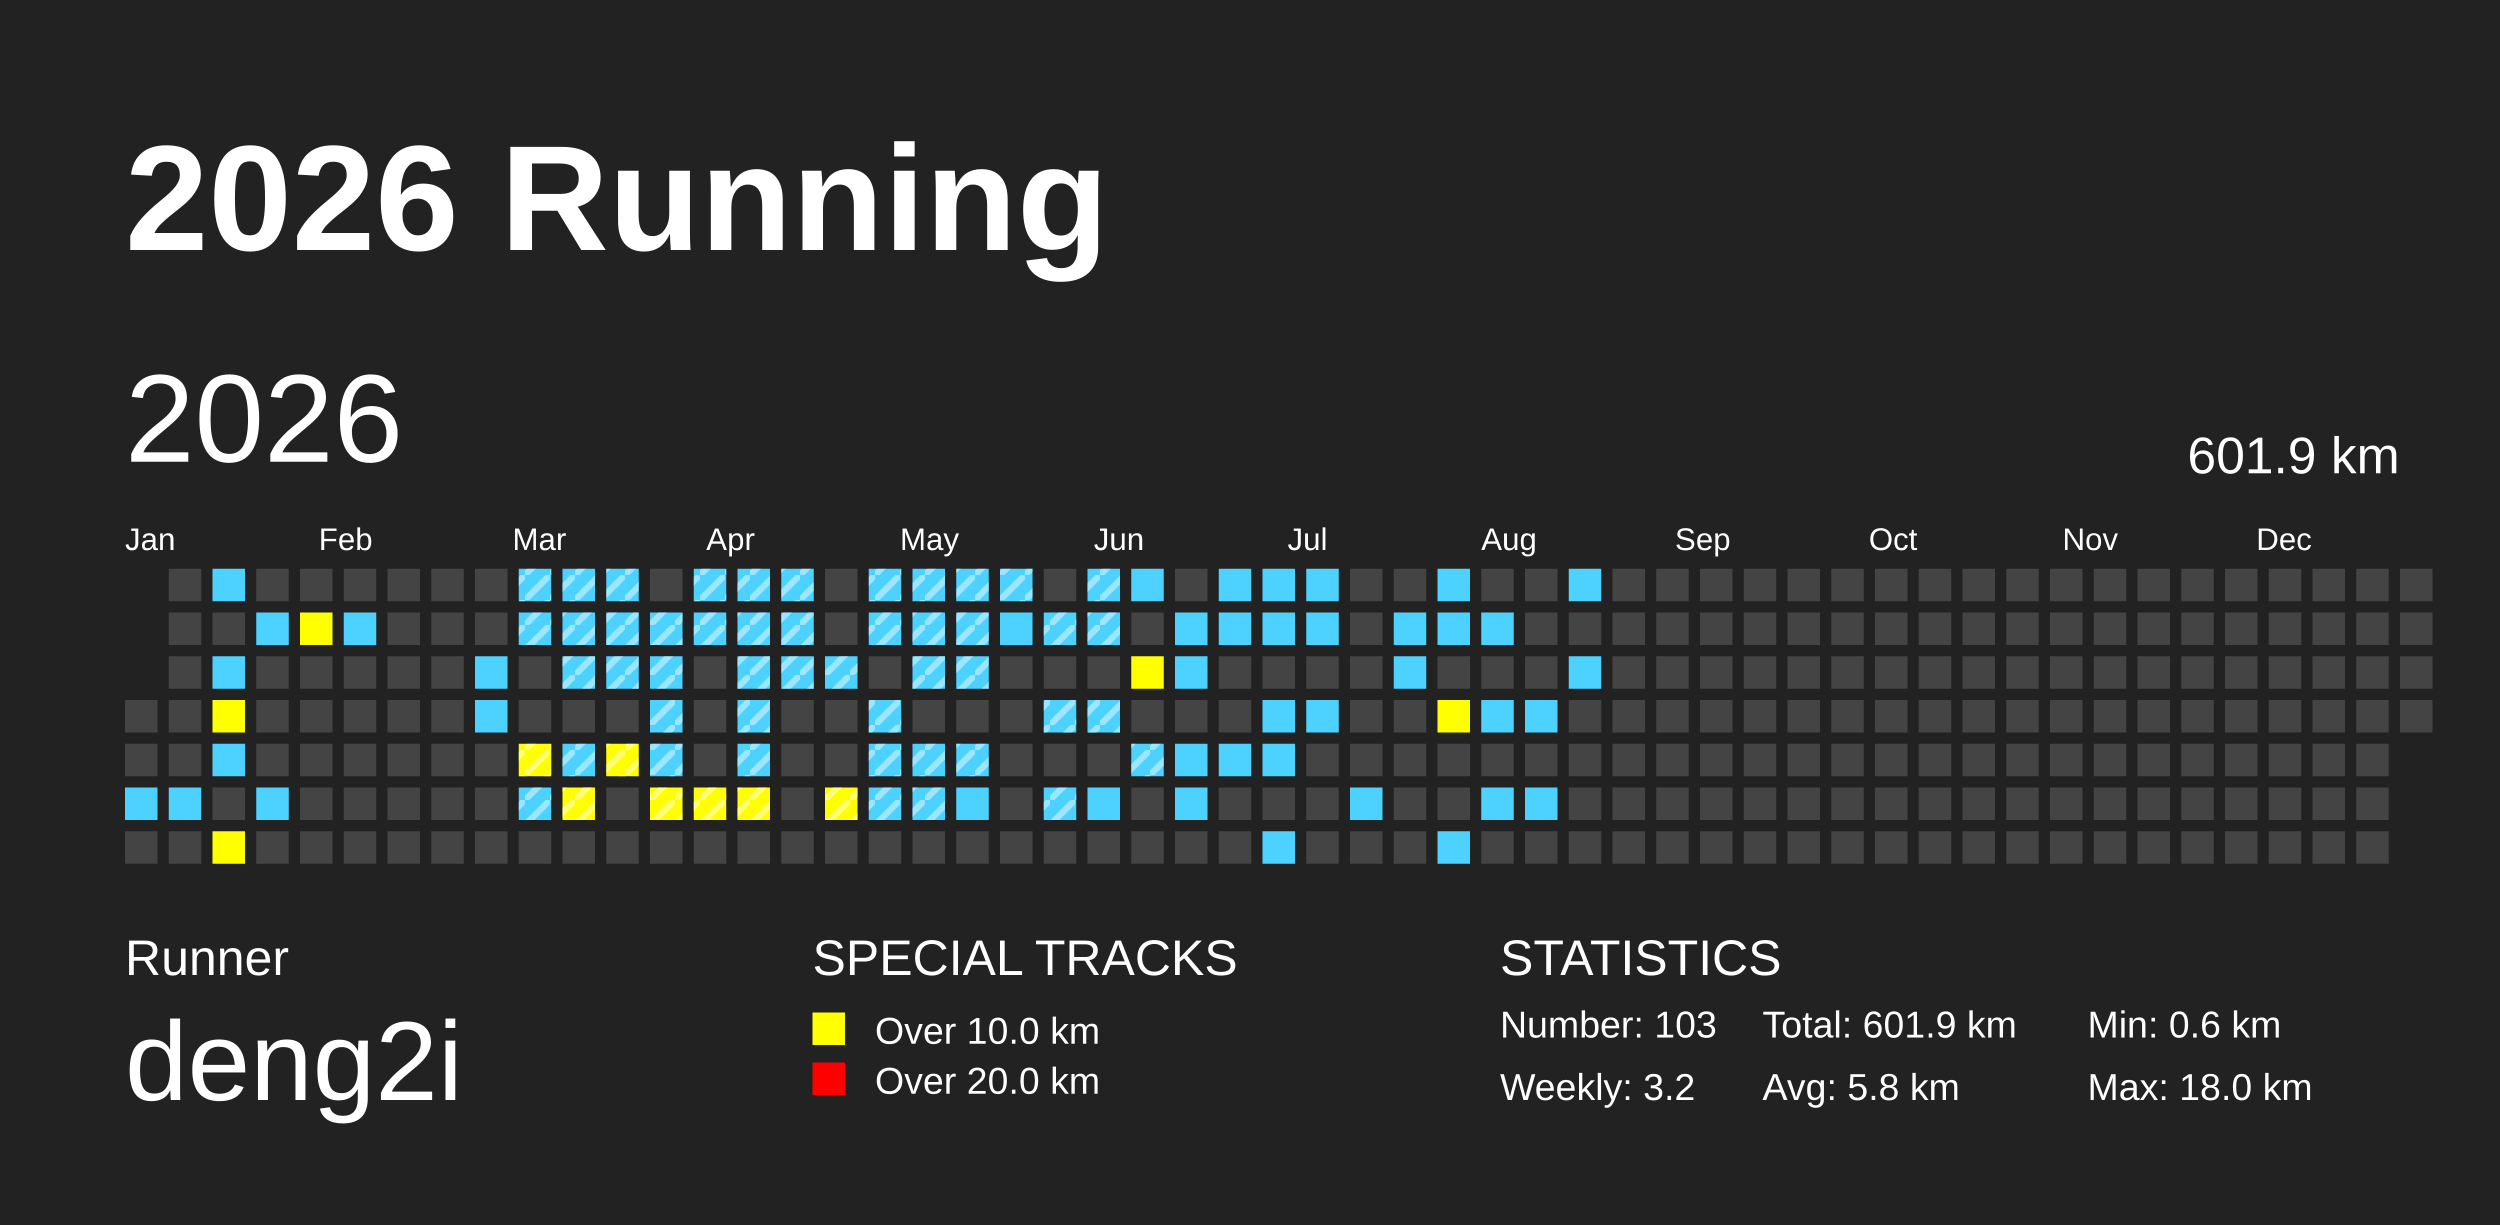
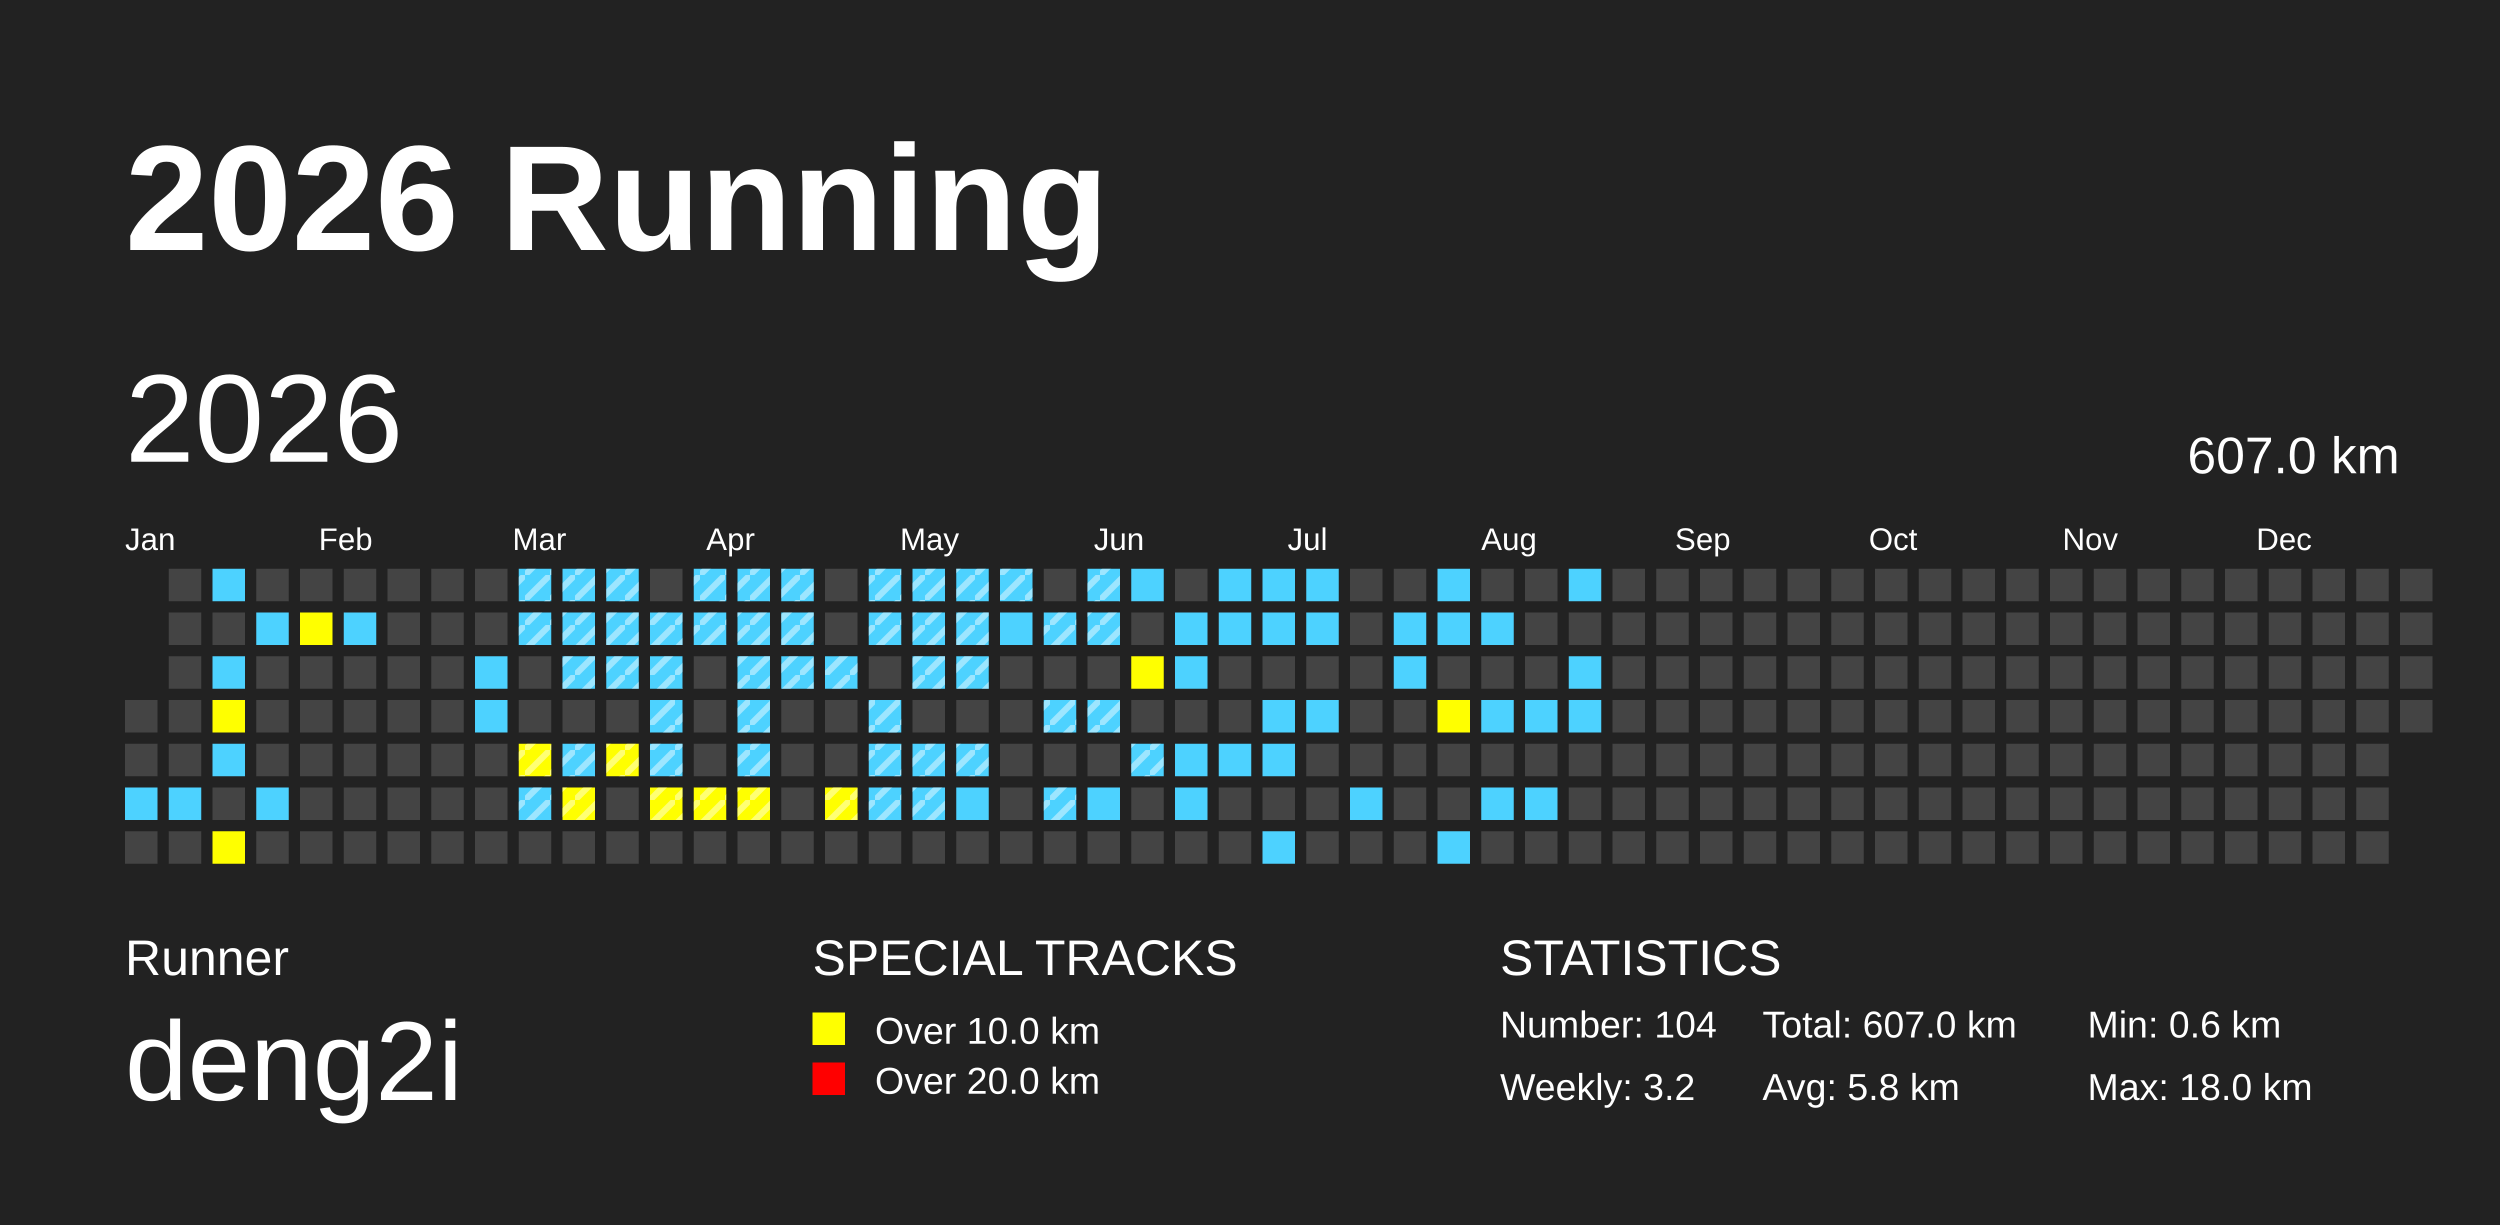
<svg xmlns="http://www.w3.org/2000/svg" baseProfile="full" height="98mm" version="1.1" viewBox="0,0,200,98" width="200mm">
  <defs>
    <pattern height="2" id="indoor-stripe" patternUnits="userSpaceOnUse" width="2">
      <line stroke="white" stroke-opacity="0.45" stroke-width="0.5" x1="0" x2="2" y1="2" y2="0" />
    </pattern>
  </defs>
  <rect fill="#222222" height="98" width="200" x="0" y="0" />
  <text fill="#FFFFFF" style="font-size:12px; font-family:Arial; font-weight:bold;" x="10" y="20">2026 Running</text>
  <text fill="#FFFFFF" style="font-size:4px; font-family:Arial" x="10" y="78">Runner</text>
  <text fill="#FFFFFF" style="font-size:9px; font-family:Arial" x="10" y="88">deng2i</text>
  <text fill="#FFFFFF" style="font-size:4px; font-family:Arial" x="65" y="78">SPECIAL TRACKS</text>
  <rect fill="yellow" height="2.6" width="2.6" x="65" y="81" />
  <text fill="#FFFFFF" style="font-size:3px; font-family:Arial" x="70" y="83.5">Over 10.0 km</text>
  <rect fill="red" height="2.6" width="2.6" x="65" y="85" />
  <text fill="#FFFFFF" style="font-size:3px; font-family:Arial" x="70" y="87.5">Over 20.0 km</text>
  <text fill="#FFFFFF" style="font-size:4px; font-family:Arial" x="120" y="78">STATISTICS</text>
-   <text fill="#FFFFFF" style="font-size:3px; font-family:Arial" x="120" y="83">Number: 103</text>
+   <text fill="#FFFFFF" style="font-size:3px; font-family:Arial" x="120" y="83">Number: 104</text>
  <text fill="#FFFFFF" style="font-size:3px; font-family:Arial" x="120" y="88">Weekly: 3.2</text>
-   <text fill="#FFFFFF" style="font-size:3px; font-family:Arial" x="141" y="83">Total: 601.9 km</text>
+   <text fill="#FFFFFF" style="font-size:3px; font-family:Arial" x="141" y="83">Total: 607.0 km</text>
  <text fill="#FFFFFF" style="font-size:3px; font-family:Arial" x="141" y="88">Avg: 5.8 km</text>
  <text fill="#FFFFFF" style="font-size:3px; font-family:Arial" x="167" y="83">Min: 0.6 km</text>
  <text fill="#FFFFFF" style="font-size:3px; font-family:Arial" x="167" y="88">Max: 18.0 km</text>
  <text dominant-baseline="hanging" fill="#FFFFFF" style="font-size:10.0px; font-family:Arial;" x="10" y="30">2026</text>
-   <text dominant-baseline="hanging" fill="#FFFFFF" style="font-size:4.125px; font-family:Arial;" x="175" y="35">601.9 km</text>
+   <text dominant-baseline="hanging" fill="#FFFFFF" style="font-size:4.125px; font-family:Arial;" x="175" y="35">607.0 km</text>
  <text fill="#FFFFFF" style="font-size:2.5px; font-family:Arial" x="10.0" y="44">Jan</text>
  <text fill="#FFFFFF" style="font-size:2.5px; font-family:Arial" x="25.5" y="44">Feb</text>
  <text fill="#FFFFFF" style="font-size:2.5px; font-family:Arial" x="41.0" y="44">Mar</text>
  <text fill="#FFFFFF" style="font-size:2.5px; font-family:Arial" x="56.5" y="44">Apr</text>
  <text fill="#FFFFFF" style="font-size:2.5px; font-family:Arial" x="72.0" y="44">May</text>
  <text fill="#FFFFFF" style="font-size:2.5px; font-family:Arial" x="87.5" y="44">Jun</text>
  <text fill="#FFFFFF" style="font-size:2.5px; font-family:Arial" x="103.0" y="44">Jul</text>
  <text fill="#FFFFFF" style="font-size:2.5px; font-family:Arial" x="118.5" y="44">Aug</text>
  <text fill="#FFFFFF" style="font-size:2.5px; font-family:Arial" x="134.0" y="44">Sep</text>
  <text fill="#FFFFFF" style="font-size:2.5px; font-family:Arial" x="149.5" y="44">Oct</text>
  <text fill="#FFFFFF" style="font-size:2.5px; font-family:Arial" x="165.0" y="44">Nov</text>
  <text fill="#FFFFFF" style="font-size:2.5px; font-family:Arial" x="180.5" y="44">Dec</text>
  <rect fill="#444444" height="2.6" width="2.6" x="10.0" y="56.0" />
  <rect fill="#444444" height="2.6" width="2.6" x="10.0" y="59.5" />
  <rect fill="#4DD2FF" height="2.6" width="2.6" x="10.0" y="63.0" />
  <rect fill="#444444" height="2.6" width="2.6" x="10.0" y="66.5" />
  <rect fill="#444444" height="2.6" width="2.6" x="13.5" y="45.5" />
  <rect fill="#444444" height="2.6" width="2.6" x="13.5" y="49.0" />
  <rect fill="#444444" height="2.6" width="2.6" x="13.5" y="52.5" />
  <rect fill="#444444" height="2.6" width="2.6" x="13.5" y="56.0" />
  <rect fill="#444444" height="2.6" width="2.6" x="13.5" y="59.5" />
  <rect fill="#4DD2FF" height="2.6" width="2.6" x="13.5" y="63.0" />
  <rect fill="#444444" height="2.6" width="2.6" x="13.5" y="66.5" />
  <rect fill="#4DD2FF" height="2.6" width="2.6" x="17.0" y="45.5" />
  <rect fill="#444444" height="2.6" width="2.6" x="17.0" y="49.0" />
  <rect fill="#4DD2FF" height="2.6" width="2.6" x="17.0" y="52.5" />
  <rect fill="yellow" height="2.6" width="2.6" x="17.0" y="56.0" />
  <rect fill="#4DD2FF" height="2.6" width="2.6" x="17.0" y="59.5" />
  <rect fill="#444444" height="2.6" width="2.6" x="17.0" y="63.0" />
  <rect fill="yellow" height="2.6" width="2.6" x="17.0" y="66.5" />
  <rect fill="#444444" height="2.6" width="2.6" x="20.5" y="45.5" />
  <rect fill="#4DD2FF" height="2.6" width="2.6" x="20.5" y="49.0" />
  <rect fill="#444444" height="2.6" width="2.6" x="20.5" y="52.5" />
  <rect fill="#444444" height="2.6" width="2.6" x="20.5" y="56.0" />
  <rect fill="#444444" height="2.6" width="2.6" x="20.5" y="59.5" />
  <rect fill="#4DD2FF" height="2.6" width="2.6" x="20.5" y="63.0" />
  <rect fill="#444444" height="2.6" width="2.6" x="20.5" y="66.5" />
  <rect fill="#444444" height="2.6" width="2.6" x="24.0" y="45.5" />
  <rect fill="yellow" height="2.6" width="2.6" x="24.0" y="49.0" />
  <rect fill="#444444" height="2.6" width="2.6" x="24.0" y="52.5" />
  <rect fill="#444444" height="2.6" width="2.6" x="24.0" y="56.0" />
  <rect fill="#444444" height="2.6" width="2.6" x="24.0" y="59.5" />
  <rect fill="#444444" height="2.6" width="2.6" x="24.0" y="63.0" />
  <rect fill="#444444" height="2.6" width="2.6" x="24.0" y="66.5" />
  <rect fill="#444444" height="2.6" width="2.6" x="27.5" y="45.5" />
  <rect fill="#4DD2FF" height="2.6" width="2.6" x="27.5" y="49.0" />
  <rect fill="#444444" height="2.6" width="2.6" x="27.5" y="52.5" />
  <rect fill="#444444" height="2.6" width="2.6" x="27.5" y="56.0" />
  <rect fill="#444444" height="2.6" width="2.6" x="27.5" y="59.5" />
  <rect fill="#444444" height="2.6" width="2.6" x="27.5" y="63.0" />
  <rect fill="#444444" height="2.6" width="2.6" x="27.5" y="66.5" />
  <rect fill="#444444" height="2.6" width="2.6" x="31.0" y="45.5" />
  <rect fill="#444444" height="2.6" width="2.6" x="31.0" y="49.0" />
  <rect fill="#444444" height="2.6" width="2.6" x="31.0" y="52.5" />
  <rect fill="#444444" height="2.6" width="2.6" x="31.0" y="56.0" />
  <rect fill="#444444" height="2.6" width="2.6" x="31.0" y="59.5" />
  <rect fill="#444444" height="2.6" width="2.6" x="31.0" y="63.0" />
  <rect fill="#444444" height="2.6" width="2.6" x="31.0" y="66.5" />
  <rect fill="#444444" height="2.6" width="2.6" x="34.5" y="45.5" />
  <rect fill="#444444" height="2.6" width="2.6" x="34.5" y="49.0" />
  <rect fill="#444444" height="2.6" width="2.6" x="34.5" y="52.5" />
  <rect fill="#444444" height="2.6" width="2.6" x="34.5" y="56.0" />
  <rect fill="#444444" height="2.6" width="2.6" x="34.5" y="59.5" />
  <rect fill="#444444" height="2.6" width="2.6" x="34.5" y="63.0" />
  <rect fill="#444444" height="2.6" width="2.6" x="34.5" y="66.5" />
  <rect fill="#444444" height="2.6" width="2.6" x="38.0" y="45.5" />
  <rect fill="#444444" height="2.6" width="2.6" x="38.0" y="49.0" />
  <rect fill="#4DD2FF" height="2.6" width="2.6" x="38.0" y="52.5" />
  <rect fill="#4DD2FF" height="2.6" width="2.6" x="38.0" y="56.0" />
  <rect fill="#444444" height="2.6" width="2.6" x="38.0" y="59.5" />
  <rect fill="#444444" height="2.6" width="2.6" x="38.0" y="63.0" />
  <rect fill="#444444" height="2.6" width="2.6" x="38.0" y="66.5" />
  <rect fill="#4DD2FF" height="2.6" width="2.6" x="41.5" y="45.5" />
  <rect fill="url(#indoor-stripe)" height="2.6" style="pointer-events: none;" width="2.6" x="41.5" y="45.5" />
  <rect fill="#4DD2FF" height="2.6" width="2.6" x="41.5" y="49.0" />
  <rect fill="url(#indoor-stripe)" height="2.6" style="pointer-events: none;" width="2.6" x="41.5" y="49.0" />
  <rect fill="#444444" height="2.6" width="2.6" x="41.5" y="52.5" />
  <rect fill="#444444" height="2.6" width="2.6" x="41.5" y="56.0" />
  <rect fill="yellow" height="2.6" width="2.6" x="41.5" y="59.5" />
  <rect fill="url(#indoor-stripe)" height="2.6" style="pointer-events: none;" width="2.6" x="41.5" y="59.5" />
  <rect fill="#4DD2FF" height="2.6" width="2.6" x="41.5" y="63.0" />
  <rect fill="url(#indoor-stripe)" height="2.6" style="pointer-events: none;" width="2.6" x="41.5" y="63.0" />
  <rect fill="#444444" height="2.6" width="2.6" x="41.5" y="66.5" />
  <rect fill="#4DD2FF" height="2.6" width="2.6" x="45.0" y="45.5" />
  <rect fill="url(#indoor-stripe)" height="2.6" style="pointer-events: none;" width="2.6" x="45.0" y="45.5" />
  <rect fill="#4DD2FF" height="2.6" width="2.6" x="45.0" y="49.0" />
  <rect fill="url(#indoor-stripe)" height="2.6" style="pointer-events: none;" width="2.6" x="45.0" y="49.0" />
  <rect fill="#4DD2FF" height="2.6" width="2.6" x="45.0" y="52.5" />
  <rect fill="url(#indoor-stripe)" height="2.6" style="pointer-events: none;" width="2.6" x="45.0" y="52.5" />
  <rect fill="#444444" height="2.6" width="2.6" x="45.0" y="56.0" />
  <rect fill="#4DD2FF" height="2.6" width="2.6" x="45.0" y="59.5" />
  <rect fill="url(#indoor-stripe)" height="2.6" style="pointer-events: none;" width="2.6" x="45.0" y="59.5" />
  <rect fill="yellow" height="2.6" width="2.6" x="45.0" y="63.0" />
  <rect fill="url(#indoor-stripe)" height="2.6" style="pointer-events: none;" width="2.6" x="45.0" y="63.0" />
  <rect fill="#444444" height="2.6" width="2.6" x="45.0" y="66.5" />
  <rect fill="#4DD2FF" height="2.6" width="2.6" x="48.5" y="45.5" />
  <rect fill="url(#indoor-stripe)" height="2.6" style="pointer-events: none;" width="2.6" x="48.5" y="45.5" />
  <rect fill="#4DD2FF" height="2.6" width="2.6" x="48.5" y="49.0" />
  <rect fill="url(#indoor-stripe)" height="2.6" style="pointer-events: none;" width="2.6" x="48.5" y="49.0" />
  <rect fill="#4DD2FF" height="2.6" width="2.6" x="48.5" y="52.5" />
  <rect fill="url(#indoor-stripe)" height="2.6" style="pointer-events: none;" width="2.6" x="48.5" y="52.5" />
  <rect fill="#444444" height="2.6" width="2.6" x="48.5" y="56.0" />
  <rect fill="yellow" height="2.6" width="2.6" x="48.5" y="59.5" />
  <rect fill="url(#indoor-stripe)" height="2.6" style="pointer-events: none;" width="2.6" x="48.5" y="59.5" />
  <rect fill="#444444" height="2.6" width="2.6" x="48.5" y="63.0" />
  <rect fill="#444444" height="2.6" width="2.6" x="48.5" y="66.5" />
  <rect fill="#444444" height="2.6" width="2.6" x="52.0" y="45.5" />
  <rect fill="#4DD2FF" height="2.6" width="2.6" x="52.0" y="49.0" />
  <rect fill="url(#indoor-stripe)" height="2.6" style="pointer-events: none;" width="2.6" x="52.0" y="49.0" />
  <rect fill="#4DD2FF" height="2.6" width="2.6" x="52.0" y="52.5" />
  <rect fill="url(#indoor-stripe)" height="2.6" style="pointer-events: none;" width="2.6" x="52.0" y="52.5" />
  <rect fill="#4DD2FF" height="2.6" width="2.6" x="52.0" y="56.0" />
  <rect fill="url(#indoor-stripe)" height="2.6" style="pointer-events: none;" width="2.6" x="52.0" y="56.0" />
  <rect fill="#4DD2FF" height="2.6" width="2.6" x="52.0" y="59.5" />
  <rect fill="url(#indoor-stripe)" height="2.6" style="pointer-events: none;" width="2.6" x="52.0" y="59.5" />
  <rect fill="yellow" height="2.6" width="2.6" x="52.0" y="63.0" />
  <rect fill="url(#indoor-stripe)" height="2.6" style="pointer-events: none;" width="2.6" x="52.0" y="63.0" />
  <rect fill="#444444" height="2.6" width="2.6" x="52.0" y="66.5" />
  <rect fill="#4DD2FF" height="2.6" width="2.6" x="55.5" y="45.5" />
  <rect fill="url(#indoor-stripe)" height="2.6" style="pointer-events: none;" width="2.6" x="55.5" y="45.5" />
  <rect fill="#4DD2FF" height="2.6" width="2.6" x="55.5" y="49.0" />
  <rect fill="url(#indoor-stripe)" height="2.6" style="pointer-events: none;" width="2.6" x="55.5" y="49.0" />
  <rect fill="#444444" height="2.6" width="2.6" x="55.5" y="52.5" />
  <rect fill="#444444" height="2.6" width="2.6" x="55.5" y="56.0" />
  <rect fill="#444444" height="2.6" width="2.6" x="55.5" y="59.5" />
  <rect fill="yellow" height="2.6" width="2.6" x="55.5" y="63.0" />
  <rect fill="url(#indoor-stripe)" height="2.6" style="pointer-events: none;" width="2.6" x="55.5" y="63.0" />
  <rect fill="#444444" height="2.6" width="2.6" x="55.5" y="66.5" />
  <rect fill="#4DD2FF" height="2.6" width="2.6" x="59.0" y="45.5" />
  <rect fill="url(#indoor-stripe)" height="2.6" style="pointer-events: none;" width="2.6" x="59.0" y="45.5" />
  <rect fill="#4DD2FF" height="2.6" width="2.6" x="59.0" y="49.0" />
  <rect fill="url(#indoor-stripe)" height="2.6" style="pointer-events: none;" width="2.6" x="59.0" y="49.0" />
  <rect fill="#4DD2FF" height="2.6" width="2.6" x="59.0" y="52.5" />
  <rect fill="url(#indoor-stripe)" height="2.6" style="pointer-events: none;" width="2.6" x="59.0" y="52.5" />
  <rect fill="#4DD2FF" height="2.6" width="2.6" x="59.0" y="56.0" />
  <rect fill="url(#indoor-stripe)" height="2.6" style="pointer-events: none;" width="2.6" x="59.0" y="56.0" />
  <rect fill="#4DD2FF" height="2.6" width="2.6" x="59.0" y="59.5" />
  <rect fill="url(#indoor-stripe)" height="2.6" style="pointer-events: none;" width="2.6" x="59.0" y="59.5" />
  <rect fill="yellow" height="2.6" width="2.6" x="59.0" y="63.0" />
  <rect fill="url(#indoor-stripe)" height="2.6" style="pointer-events: none;" width="2.6" x="59.0" y="63.0" />
  <rect fill="#444444" height="2.6" width="2.6" x="59.0" y="66.5" />
  <rect fill="#4DD2FF" height="2.6" width="2.6" x="62.5" y="45.5" />
  <rect fill="url(#indoor-stripe)" height="2.6" style="pointer-events: none;" width="2.6" x="62.5" y="45.5" />
  <rect fill="#4DD2FF" height="2.6" width="2.6" x="62.5" y="49.0" />
  <rect fill="url(#indoor-stripe)" height="2.6" style="pointer-events: none;" width="2.6" x="62.5" y="49.0" />
  <rect fill="#4DD2FF" height="2.6" width="2.6" x="62.5" y="52.5" />
  <rect fill="url(#indoor-stripe)" height="2.6" style="pointer-events: none;" width="2.6" x="62.5" y="52.5" />
  <rect fill="#444444" height="2.6" width="2.6" x="62.5" y="56.0" />
  <rect fill="#444444" height="2.6" width="2.6" x="62.5" y="59.5" />
  <rect fill="#444444" height="2.6" width="2.6" x="62.5" y="63.0" />
  <rect fill="#444444" height="2.6" width="2.6" x="62.5" y="66.5" />
  <rect fill="#444444" height="2.6" width="2.6" x="66.0" y="45.5" />
  <rect fill="#444444" height="2.6" width="2.6" x="66.0" y="49.0" />
  <rect fill="#4DD2FF" height="2.6" width="2.6" x="66.0" y="52.5" />
  <rect fill="url(#indoor-stripe)" height="2.6" style="pointer-events: none;" width="2.6" x="66.0" y="52.5" />
  <rect fill="#444444" height="2.6" width="2.6" x="66.0" y="56.0" />
  <rect fill="#444444" height="2.6" width="2.6" x="66.0" y="59.5" />
  <rect fill="yellow" height="2.6" width="2.6" x="66.0" y="63.0" />
  <rect fill="url(#indoor-stripe)" height="2.6" style="pointer-events: none;" width="2.6" x="66.0" y="63.0" />
  <rect fill="#444444" height="2.6" width="2.6" x="66.0" y="66.5" />
  <rect fill="#4DD2FF" height="2.6" width="2.6" x="69.5" y="45.5" />
  <rect fill="url(#indoor-stripe)" height="2.6" style="pointer-events: none;" width="2.6" x="69.5" y="45.5" />
  <rect fill="#4DD2FF" height="2.6" width="2.6" x="69.5" y="49.0" />
  <rect fill="url(#indoor-stripe)" height="2.6" style="pointer-events: none;" width="2.6" x="69.5" y="49.0" />
  <rect fill="#444444" height="2.6" width="2.6" x="69.5" y="52.5" />
  <rect fill="#4DD2FF" height="2.6" width="2.6" x="69.5" y="56.0" />
  <rect fill="url(#indoor-stripe)" height="2.6" style="pointer-events: none;" width="2.6" x="69.5" y="56.0" />
  <rect fill="#4DD2FF" height="2.6" width="2.6" x="69.5" y="59.5" />
  <rect fill="url(#indoor-stripe)" height="2.6" style="pointer-events: none;" width="2.6" x="69.5" y="59.5" />
  <rect fill="#4DD2FF" height="2.6" width="2.6" x="69.5" y="63.0" />
  <rect fill="url(#indoor-stripe)" height="2.6" style="pointer-events: none;" width="2.6" x="69.5" y="63.0" />
  <rect fill="#444444" height="2.6" width="2.6" x="69.5" y="66.5" />
  <rect fill="#4DD2FF" height="2.6" width="2.6" x="73.0" y="45.5" />
  <rect fill="url(#indoor-stripe)" height="2.6" style="pointer-events: none;" width="2.6" x="73.0" y="45.5" />
  <rect fill="#4DD2FF" height="2.6" width="2.6" x="73.0" y="49.0" />
  <rect fill="url(#indoor-stripe)" height="2.6" style="pointer-events: none;" width="2.6" x="73.0" y="49.0" />
  <rect fill="#4DD2FF" height="2.6" width="2.6" x="73.0" y="52.5" />
  <rect fill="url(#indoor-stripe)" height="2.6" style="pointer-events: none;" width="2.6" x="73.0" y="52.5" />
  <rect fill="#444444" height="2.6" width="2.6" x="73.0" y="56.0" />
  <rect fill="#4DD2FF" height="2.6" width="2.6" x="73.0" y="59.5" />
  <rect fill="url(#indoor-stripe)" height="2.6" style="pointer-events: none;" width="2.6" x="73.0" y="59.5" />
  <rect fill="#4DD2FF" height="2.6" width="2.6" x="73.0" y="63.0" />
  <rect fill="url(#indoor-stripe)" height="2.6" style="pointer-events: none;" width="2.6" x="73.0" y="63.0" />
  <rect fill="#444444" height="2.6" width="2.6" x="73.0" y="66.5" />
  <rect fill="#4DD2FF" height="2.6" width="2.6" x="76.5" y="45.5" />
  <rect fill="url(#indoor-stripe)" height="2.6" style="pointer-events: none;" width="2.6" x="76.5" y="45.5" />
  <rect fill="#4DD2FF" height="2.6" width="2.6" x="76.5" y="49.0" />
  <rect fill="url(#indoor-stripe)" height="2.6" style="pointer-events: none;" width="2.6" x="76.5" y="49.0" />
  <rect fill="#4DD2FF" height="2.6" width="2.6" x="76.5" y="52.5" />
  <rect fill="url(#indoor-stripe)" height="2.6" style="pointer-events: none;" width="2.6" x="76.5" y="52.5" />
  <rect fill="#444444" height="2.6" width="2.6" x="76.5" y="56.0" />
  <rect fill="#4DD2FF" height="2.6" width="2.6" x="76.5" y="59.5" />
  <rect fill="url(#indoor-stripe)" height="2.6" style="pointer-events: none;" width="2.6" x="76.5" y="59.5" />
  <rect fill="#4DD2FF" height="2.6" width="2.6" x="76.5" y="63.0" />
  <rect fill="#444444" height="2.6" width="2.6" x="76.5" y="66.5" />
  <rect fill="#4DD2FF" height="2.6" width="2.6" x="80.0" y="45.5" />
  <rect fill="url(#indoor-stripe)" height="2.6" style="pointer-events: none;" width="2.6" x="80.0" y="45.5" />
  <rect fill="#4DD2FF" height="2.6" width="2.6" x="80.0" y="49.0" />
  <rect fill="#444444" height="2.6" width="2.6" x="80.0" y="52.5" />
  <rect fill="#444444" height="2.6" width="2.6" x="80.0" y="56.0" />
  <rect fill="#444444" height="2.6" width="2.6" x="80.0" y="59.5" />
  <rect fill="#444444" height="2.6" width="2.6" x="80.0" y="63.0" />
  <rect fill="#444444" height="2.6" width="2.6" x="80.0" y="66.5" />
  <rect fill="#444444" height="2.6" width="2.6" x="83.5" y="45.5" />
  <rect fill="#4DD2FF" height="2.6" width="2.6" x="83.5" y="49.0" />
  <rect fill="url(#indoor-stripe)" height="2.6" style="pointer-events: none;" width="2.6" x="83.5" y="49.0" />
  <rect fill="#444444" height="2.6" width="2.6" x="83.5" y="52.5" />
  <rect fill="#4DD2FF" height="2.6" width="2.6" x="83.5" y="56.0" />
  <rect fill="url(#indoor-stripe)" height="2.6" style="pointer-events: none;" width="2.6" x="83.5" y="56.0" />
  <rect fill="#444444" height="2.6" width="2.6" x="83.5" y="59.5" />
  <rect fill="#4DD2FF" height="2.6" width="2.6" x="83.5" y="63.0" />
  <rect fill="url(#indoor-stripe)" height="2.6" style="pointer-events: none;" width="2.6" x="83.5" y="63.0" />
  <rect fill="#444444" height="2.6" width="2.6" x="83.5" y="66.5" />
  <rect fill="#4DD2FF" height="2.6" width="2.6" x="87.0" y="45.5" />
  <rect fill="url(#indoor-stripe)" height="2.6" style="pointer-events: none;" width="2.6" x="87.0" y="45.5" />
  <rect fill="#4DD2FF" height="2.6" width="2.6" x="87.0" y="49.0" />
  <rect fill="url(#indoor-stripe)" height="2.6" style="pointer-events: none;" width="2.6" x="87.0" y="49.0" />
  <rect fill="#444444" height="2.6" width="2.6" x="87.0" y="52.5" />
  <rect fill="#4DD2FF" height="2.6" width="2.6" x="87.0" y="56.0" />
  <rect fill="url(#indoor-stripe)" height="2.6" style="pointer-events: none;" width="2.6" x="87.0" y="56.0" />
  <rect fill="#444444" height="2.6" width="2.6" x="87.0" y="59.5" />
  <rect fill="#4DD2FF" height="2.6" width="2.6" x="87.0" y="63.0" />
  <rect fill="#444444" height="2.6" width="2.6" x="87.0" y="66.5" />
  <rect fill="#4DD2FF" height="2.6" width="2.6" x="90.5" y="45.5" />
  <rect fill="#444444" height="2.6" width="2.6" x="90.5" y="49.0" />
  <rect fill="yellow" height="2.6" width="2.6" x="90.5" y="52.5" />
  <rect fill="#444444" height="2.6" width="2.6" x="90.5" y="56.0" />
  <rect fill="#4DD2FF" height="2.6" width="2.6" x="90.5" y="59.5" />
  <rect fill="url(#indoor-stripe)" height="2.6" style="pointer-events: none;" width="2.6" x="90.5" y="59.5" />
  <rect fill="#444444" height="2.6" width="2.6" x="90.5" y="63.0" />
  <rect fill="#444444" height="2.6" width="2.6" x="90.5" y="66.5" />
  <rect fill="#444444" height="2.6" width="2.6" x="94.0" y="45.5" />
  <rect fill="#4DD2FF" height="2.6" width="2.6" x="94.0" y="49.0" />
  <rect fill="#4DD2FF" height="2.6" width="2.6" x="94.0" y="52.5" />
  <rect fill="#444444" height="2.6" width="2.6" x="94.0" y="56.0" />
  <rect fill="#4DD2FF" height="2.6" width="2.6" x="94.0" y="59.5" />
  <rect fill="#4DD2FF" height="2.6" width="2.6" x="94.0" y="63.0" />
  <rect fill="#444444" height="2.6" width="2.6" x="94.0" y="66.5" />
  <rect fill="#4DD2FF" height="2.6" width="2.6" x="97.5" y="45.5" />
  <rect fill="#4DD2FF" height="2.6" width="2.6" x="97.5" y="49.0" />
  <rect fill="#444444" height="2.6" width="2.6" x="97.5" y="52.5" />
  <rect fill="#444444" height="2.6" width="2.6" x="97.5" y="56.0" />
  <rect fill="#4DD2FF" height="2.6" width="2.6" x="97.5" y="59.5" />
  <rect fill="#444444" height="2.6" width="2.6" x="97.5" y="63.0" />
  <rect fill="#444444" height="2.6" width="2.6" x="97.5" y="66.5" />
  <rect fill="#4DD2FF" height="2.6" width="2.6" x="101.0" y="45.5" />
  <rect fill="#4DD2FF" height="2.6" width="2.6" x="101.0" y="49.0" />
  <rect fill="#444444" height="2.6" width="2.6" x="101.0" y="52.5" />
  <rect fill="#4DD2FF" height="2.6" width="2.6" x="101.0" y="56.0" />
  <rect fill="#4DD2FF" height="2.6" width="2.6" x="101.0" y="59.5" />
  <rect fill="#444444" height="2.6" width="2.6" x="101.0" y="63.0" />
  <rect fill="#4DD2FF" height="2.6" width="2.6" x="101.0" y="66.5" />
  <rect fill="#4DD2FF" height="2.6" width="2.6" x="104.5" y="45.5" />
  <rect fill="#4DD2FF" height="2.6" width="2.6" x="104.5" y="49.0" />
  <rect fill="#444444" height="2.6" width="2.6" x="104.5" y="52.5" />
  <rect fill="#4DD2FF" height="2.6" width="2.6" x="104.5" y="56.0" />
  <rect fill="#444444" height="2.6" width="2.6" x="104.5" y="59.5" />
  <rect fill="#444444" height="2.6" width="2.6" x="104.5" y="63.0" />
  <rect fill="#444444" height="2.6" width="2.6" x="104.5" y="66.5" />
  <rect fill="#444444" height="2.6" width="2.6" x="108.0" y="45.5" />
  <rect fill="#444444" height="2.6" width="2.6" x="108.0" y="49.0" />
  <rect fill="#444444" height="2.6" width="2.6" x="108.0" y="52.5" />
  <rect fill="#444444" height="2.6" width="2.6" x="108.0" y="56.0" />
  <rect fill="#444444" height="2.6" width="2.6" x="108.0" y="59.5" />
  <rect fill="#4DD2FF" height="2.6" width="2.6" x="108.0" y="63.0" />
  <rect fill="#444444" height="2.6" width="2.6" x="108.0" y="66.5" />
  <rect fill="#444444" height="2.6" width="2.6" x="111.5" y="45.5" />
  <rect fill="#4DD2FF" height="2.6" width="2.6" x="111.5" y="49.0" />
  <rect fill="#4DD2FF" height="2.6" width="2.6" x="111.5" y="52.5" />
  <rect fill="#444444" height="2.6" width="2.6" x="111.5" y="56.0" />
  <rect fill="#444444" height="2.6" width="2.6" x="111.5" y="59.5" />
  <rect fill="#444444" height="2.6" width="2.6" x="111.5" y="63.0" />
  <rect fill="#444444" height="2.6" width="2.6" x="111.5" y="66.5" />
  <rect fill="#4DD2FF" height="2.6" width="2.6" x="115.0" y="45.5" />
  <rect fill="#4DD2FF" height="2.6" width="2.6" x="115.0" y="49.0" />
  <rect fill="#444444" height="2.6" width="2.6" x="115.0" y="52.5" />
  <rect fill="yellow" height="2.6" width="2.6" x="115.0" y="56.0" />
  <rect fill="#444444" height="2.6" width="2.6" x="115.0" y="59.5" />
  <rect fill="#444444" height="2.6" width="2.6" x="115.0" y="63.0" />
  <rect fill="#4DD2FF" height="2.6" width="2.6" x="115.0" y="66.5" />
  <rect fill="#444444" height="2.6" width="2.6" x="118.5" y="45.5" />
  <rect fill="#4DD2FF" height="2.6" width="2.6" x="118.5" y="49.0" />
  <rect fill="#444444" height="2.6" width="2.6" x="118.5" y="52.5" />
  <rect fill="#4DD2FF" height="2.6" width="2.6" x="118.5" y="56.0" />
  <rect fill="#444444" height="2.6" width="2.6" x="118.5" y="59.5" />
  <rect fill="#4DD2FF" height="2.6" width="2.6" x="118.5" y="63.0" />
  <rect fill="#444444" height="2.6" width="2.6" x="118.5" y="66.5" />
  <rect fill="#444444" height="2.6" width="2.6" x="122.0" y="45.5" />
  <rect fill="#444444" height="2.6" width="2.6" x="122.0" y="49.0" />
  <rect fill="#444444" height="2.6" width="2.6" x="122.0" y="52.5" />
  <rect fill="#4DD2FF" height="2.6" width="2.6" x="122.0" y="56.0" />
  <rect fill="#444444" height="2.6" width="2.6" x="122.0" y="59.5" />
  <rect fill="#4DD2FF" height="2.6" width="2.6" x="122.0" y="63.0" />
  <rect fill="#444444" height="2.6" width="2.6" x="122.0" y="66.5" />
  <rect fill="#4DD2FF" height="2.6" width="2.6" x="125.5" y="45.5" />
  <rect fill="#444444" height="2.6" width="2.6" x="125.5" y="49.0" />
  <rect fill="#4DD2FF" height="2.6" width="2.6" x="125.5" y="52.5" />
-   <rect fill="#444444" height="2.6" width="2.6" x="125.5" y="56.0" />
+   <rect fill="#4DD2FF" height="2.6" width="2.6" x="125.5" y="56.0" />
  <rect fill="#444444" height="2.6" width="2.6" x="125.5" y="59.5" />
  <rect fill="#444444" height="2.6" width="2.6" x="125.5" y="63.0" />
  <rect fill="#444444" height="2.6" width="2.6" x="125.5" y="66.5" />
  <rect fill="#444444" height="2.6" width="2.6" x="129.0" y="45.5" />
  <rect fill="#444444" height="2.6" width="2.6" x="129.0" y="49.0" />
  <rect fill="#444444" height="2.6" width="2.6" x="129.0" y="52.5" />
  <rect fill="#444444" height="2.6" width="2.6" x="129.0" y="56.0" />
  <rect fill="#444444" height="2.6" width="2.6" x="129.0" y="59.5" />
  <rect fill="#444444" height="2.6" width="2.6" x="129.0" y="63.0" />
  <rect fill="#444444" height="2.6" width="2.6" x="129.0" y="66.5" />
  <rect fill="#444444" height="2.6" width="2.6" x="132.5" y="45.5" />
  <rect fill="#444444" height="2.6" width="2.6" x="132.5" y="49.0" />
  <rect fill="#444444" height="2.6" width="2.6" x="132.5" y="52.5" />
  <rect fill="#444444" height="2.6" width="2.6" x="132.5" y="56.0" />
  <rect fill="#444444" height="2.6" width="2.6" x="132.5" y="59.5" />
  <rect fill="#444444" height="2.6" width="2.6" x="132.5" y="63.0" />
  <rect fill="#444444" height="2.6" width="2.6" x="132.5" y="66.5" />
  <rect fill="#444444" height="2.6" width="2.6" x="136.0" y="45.5" />
  <rect fill="#444444" height="2.6" width="2.6" x="136.0" y="49.0" />
  <rect fill="#444444" height="2.6" width="2.6" x="136.0" y="52.5" />
  <rect fill="#444444" height="2.6" width="2.6" x="136.0" y="56.0" />
  <rect fill="#444444" height="2.6" width="2.6" x="136.0" y="59.5" />
  <rect fill="#444444" height="2.6" width="2.6" x="136.0" y="63.0" />
  <rect fill="#444444" height="2.6" width="2.6" x="136.0" y="66.5" />
  <rect fill="#444444" height="2.6" width="2.6" x="139.5" y="45.5" />
  <rect fill="#444444" height="2.6" width="2.6" x="139.5" y="49.0" />
  <rect fill="#444444" height="2.6" width="2.6" x="139.5" y="52.5" />
  <rect fill="#444444" height="2.6" width="2.6" x="139.5" y="56.0" />
  <rect fill="#444444" height="2.6" width="2.6" x="139.5" y="59.5" />
  <rect fill="#444444" height="2.6" width="2.6" x="139.5" y="63.0" />
  <rect fill="#444444" height="2.6" width="2.6" x="139.5" y="66.5" />
  <rect fill="#444444" height="2.6" width="2.6" x="143.0" y="45.5" />
  <rect fill="#444444" height="2.6" width="2.6" x="143.0" y="49.0" />
  <rect fill="#444444" height="2.6" width="2.6" x="143.0" y="52.5" />
  <rect fill="#444444" height="2.6" width="2.6" x="143.0" y="56.0" />
  <rect fill="#444444" height="2.6" width="2.6" x="143.0" y="59.5" />
  <rect fill="#444444" height="2.6" width="2.6" x="143.0" y="63.0" />
  <rect fill="#444444" height="2.6" width="2.6" x="143.0" y="66.5" />
  <rect fill="#444444" height="2.6" width="2.6" x="146.5" y="45.5" />
  <rect fill="#444444" height="2.6" width="2.6" x="146.5" y="49.0" />
  <rect fill="#444444" height="2.6" width="2.6" x="146.5" y="52.5" />
  <rect fill="#444444" height="2.6" width="2.6" x="146.5" y="56.0" />
  <rect fill="#444444" height="2.6" width="2.6" x="146.5" y="59.5" />
  <rect fill="#444444" height="2.6" width="2.6" x="146.5" y="63.0" />
  <rect fill="#444444" height="2.6" width="2.6" x="146.5" y="66.5" />
  <rect fill="#444444" height="2.6" width="2.6" x="150.0" y="45.5" />
  <rect fill="#444444" height="2.6" width="2.6" x="150.0" y="49.0" />
  <rect fill="#444444" height="2.6" width="2.6" x="150.0" y="52.5" />
  <rect fill="#444444" height="2.6" width="2.6" x="150.0" y="56.0" />
  <rect fill="#444444" height="2.6" width="2.6" x="150.0" y="59.5" />
  <rect fill="#444444" height="2.6" width="2.6" x="150.0" y="63.0" />
  <rect fill="#444444" height="2.6" width="2.6" x="150.0" y="66.5" />
  <rect fill="#444444" height="2.6" width="2.6" x="153.5" y="45.5" />
  <rect fill="#444444" height="2.6" width="2.6" x="153.5" y="49.0" />
  <rect fill="#444444" height="2.6" width="2.6" x="153.5" y="52.5" />
  <rect fill="#444444" height="2.6" width="2.6" x="153.5" y="56.0" />
  <rect fill="#444444" height="2.6" width="2.6" x="153.5" y="59.5" />
  <rect fill="#444444" height="2.6" width="2.6" x="153.5" y="63.0" />
  <rect fill="#444444" height="2.6" width="2.6" x="153.5" y="66.5" />
  <rect fill="#444444" height="2.6" width="2.6" x="157.0" y="45.5" />
  <rect fill="#444444" height="2.6" width="2.6" x="157.0" y="49.0" />
  <rect fill="#444444" height="2.6" width="2.6" x="157.0" y="52.5" />
  <rect fill="#444444" height="2.6" width="2.6" x="157.0" y="56.0" />
  <rect fill="#444444" height="2.6" width="2.6" x="157.0" y="59.5" />
  <rect fill="#444444" height="2.6" width="2.6" x="157.0" y="63.0" />
  <rect fill="#444444" height="2.6" width="2.6" x="157.0" y="66.5" />
  <rect fill="#444444" height="2.6" width="2.6" x="160.5" y="45.5" />
  <rect fill="#444444" height="2.6" width="2.6" x="160.5" y="49.0" />
  <rect fill="#444444" height="2.6" width="2.6" x="160.5" y="52.5" />
  <rect fill="#444444" height="2.6" width="2.6" x="160.5" y="56.0" />
  <rect fill="#444444" height="2.6" width="2.6" x="160.5" y="59.5" />
  <rect fill="#444444" height="2.6" width="2.6" x="160.5" y="63.0" />
  <rect fill="#444444" height="2.6" width="2.6" x="160.5" y="66.5" />
  <rect fill="#444444" height="2.6" width="2.6" x="164.0" y="45.5" />
  <rect fill="#444444" height="2.6" width="2.6" x="164.0" y="49.0" />
  <rect fill="#444444" height="2.6" width="2.6" x="164.0" y="52.5" />
  <rect fill="#444444" height="2.6" width="2.6" x="164.0" y="56.0" />
  <rect fill="#444444" height="2.6" width="2.6" x="164.0" y="59.5" />
  <rect fill="#444444" height="2.6" width="2.6" x="164.0" y="63.0" />
  <rect fill="#444444" height="2.6" width="2.6" x="164.0" y="66.5" />
  <rect fill="#444444" height="2.6" width="2.6" x="167.5" y="45.5" />
  <rect fill="#444444" height="2.6" width="2.6" x="167.5" y="49.0" />
  <rect fill="#444444" height="2.6" width="2.6" x="167.5" y="52.5" />
  <rect fill="#444444" height="2.6" width="2.6" x="167.5" y="56.0" />
  <rect fill="#444444" height="2.6" width="2.6" x="167.5" y="59.5" />
  <rect fill="#444444" height="2.6" width="2.6" x="167.5" y="63.0" />
  <rect fill="#444444" height="2.6" width="2.6" x="167.5" y="66.5" />
  <rect fill="#444444" height="2.6" width="2.6" x="171.0" y="45.5" />
  <rect fill="#444444" height="2.6" width="2.6" x="171.0" y="49.0" />
  <rect fill="#444444" height="2.6" width="2.6" x="171.0" y="52.5" />
  <rect fill="#444444" height="2.6" width="2.6" x="171.0" y="56.0" />
  <rect fill="#444444" height="2.6" width="2.6" x="171.0" y="59.5" />
  <rect fill="#444444" height="2.6" width="2.6" x="171.0" y="63.0" />
  <rect fill="#444444" height="2.6" width="2.6" x="171.0" y="66.5" />
  <rect fill="#444444" height="2.6" width="2.6" x="174.5" y="45.5" />
  <rect fill="#444444" height="2.6" width="2.6" x="174.5" y="49.0" />
  <rect fill="#444444" height="2.6" width="2.6" x="174.5" y="52.5" />
  <rect fill="#444444" height="2.6" width="2.6" x="174.5" y="56.0" />
  <rect fill="#444444" height="2.6" width="2.6" x="174.5" y="59.5" />
  <rect fill="#444444" height="2.6" width="2.6" x="174.5" y="63.0" />
  <rect fill="#444444" height="2.6" width="2.6" x="174.5" y="66.5" />
  <rect fill="#444444" height="2.6" width="2.6" x="178.0" y="45.5" />
  <rect fill="#444444" height="2.6" width="2.6" x="178.0" y="49.0" />
  <rect fill="#444444" height="2.6" width="2.6" x="178.0" y="52.5" />
  <rect fill="#444444" height="2.6" width="2.6" x="178.0" y="56.0" />
  <rect fill="#444444" height="2.6" width="2.6" x="178.0" y="59.5" />
  <rect fill="#444444" height="2.6" width="2.6" x="178.0" y="63.0" />
  <rect fill="#444444" height="2.6" width="2.6" x="178.0" y="66.5" />
  <rect fill="#444444" height="2.6" width="2.6" x="181.5" y="45.5" />
  <rect fill="#444444" height="2.6" width="2.6" x="181.5" y="49.0" />
  <rect fill="#444444" height="2.6" width="2.6" x="181.5" y="52.5" />
  <rect fill="#444444" height="2.6" width="2.6" x="181.5" y="56.0" />
  <rect fill="#444444" height="2.6" width="2.6" x="181.5" y="59.5" />
  <rect fill="#444444" height="2.6" width="2.6" x="181.5" y="63.0" />
  <rect fill="#444444" height="2.6" width="2.6" x="181.5" y="66.5" />
  <rect fill="#444444" height="2.6" width="2.6" x="185.0" y="45.5" />
  <rect fill="#444444" height="2.6" width="2.6" x="185.0" y="49.0" />
  <rect fill="#444444" height="2.6" width="2.6" x="185.0" y="52.5" />
  <rect fill="#444444" height="2.6" width="2.6" x="185.0" y="56.0" />
  <rect fill="#444444" height="2.6" width="2.6" x="185.0" y="59.5" />
  <rect fill="#444444" height="2.6" width="2.6" x="185.0" y="63.0" />
  <rect fill="#444444" height="2.6" width="2.6" x="185.0" y="66.5" />
  <rect fill="#444444" height="2.6" width="2.6" x="188.5" y="45.5" />
  <rect fill="#444444" height="2.6" width="2.6" x="188.5" y="49.0" />
  <rect fill="#444444" height="2.6" width="2.6" x="188.5" y="52.5" />
  <rect fill="#444444" height="2.6" width="2.6" x="188.5" y="56.0" />
  <rect fill="#444444" height="2.6" width="2.6" x="188.5" y="59.5" />
  <rect fill="#444444" height="2.6" width="2.6" x="188.5" y="63.0" />
  <rect fill="#444444" height="2.6" width="2.6" x="188.5" y="66.5" />
  <rect fill="#444444" height="2.6" width="2.6" x="192.0" y="45.5" />
  <rect fill="#444444" height="2.6" width="2.6" x="192.0" y="49.0" />
  <rect fill="#444444" height="2.6" width="2.6" x="192.0" y="52.5" />
  <rect fill="#444444" height="2.6" width="2.6" x="192.0" y="56.0" />
</svg>
